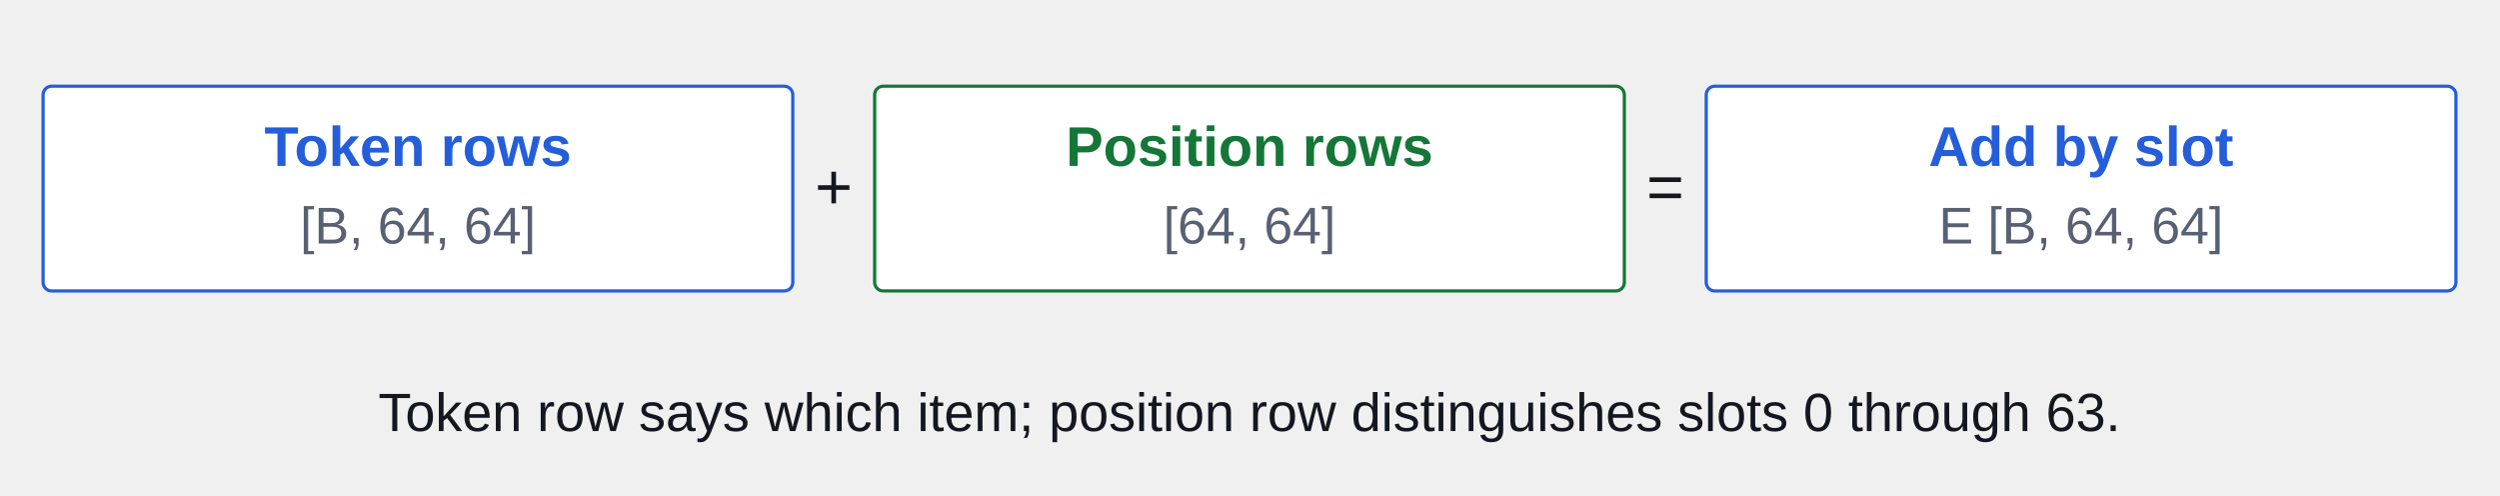
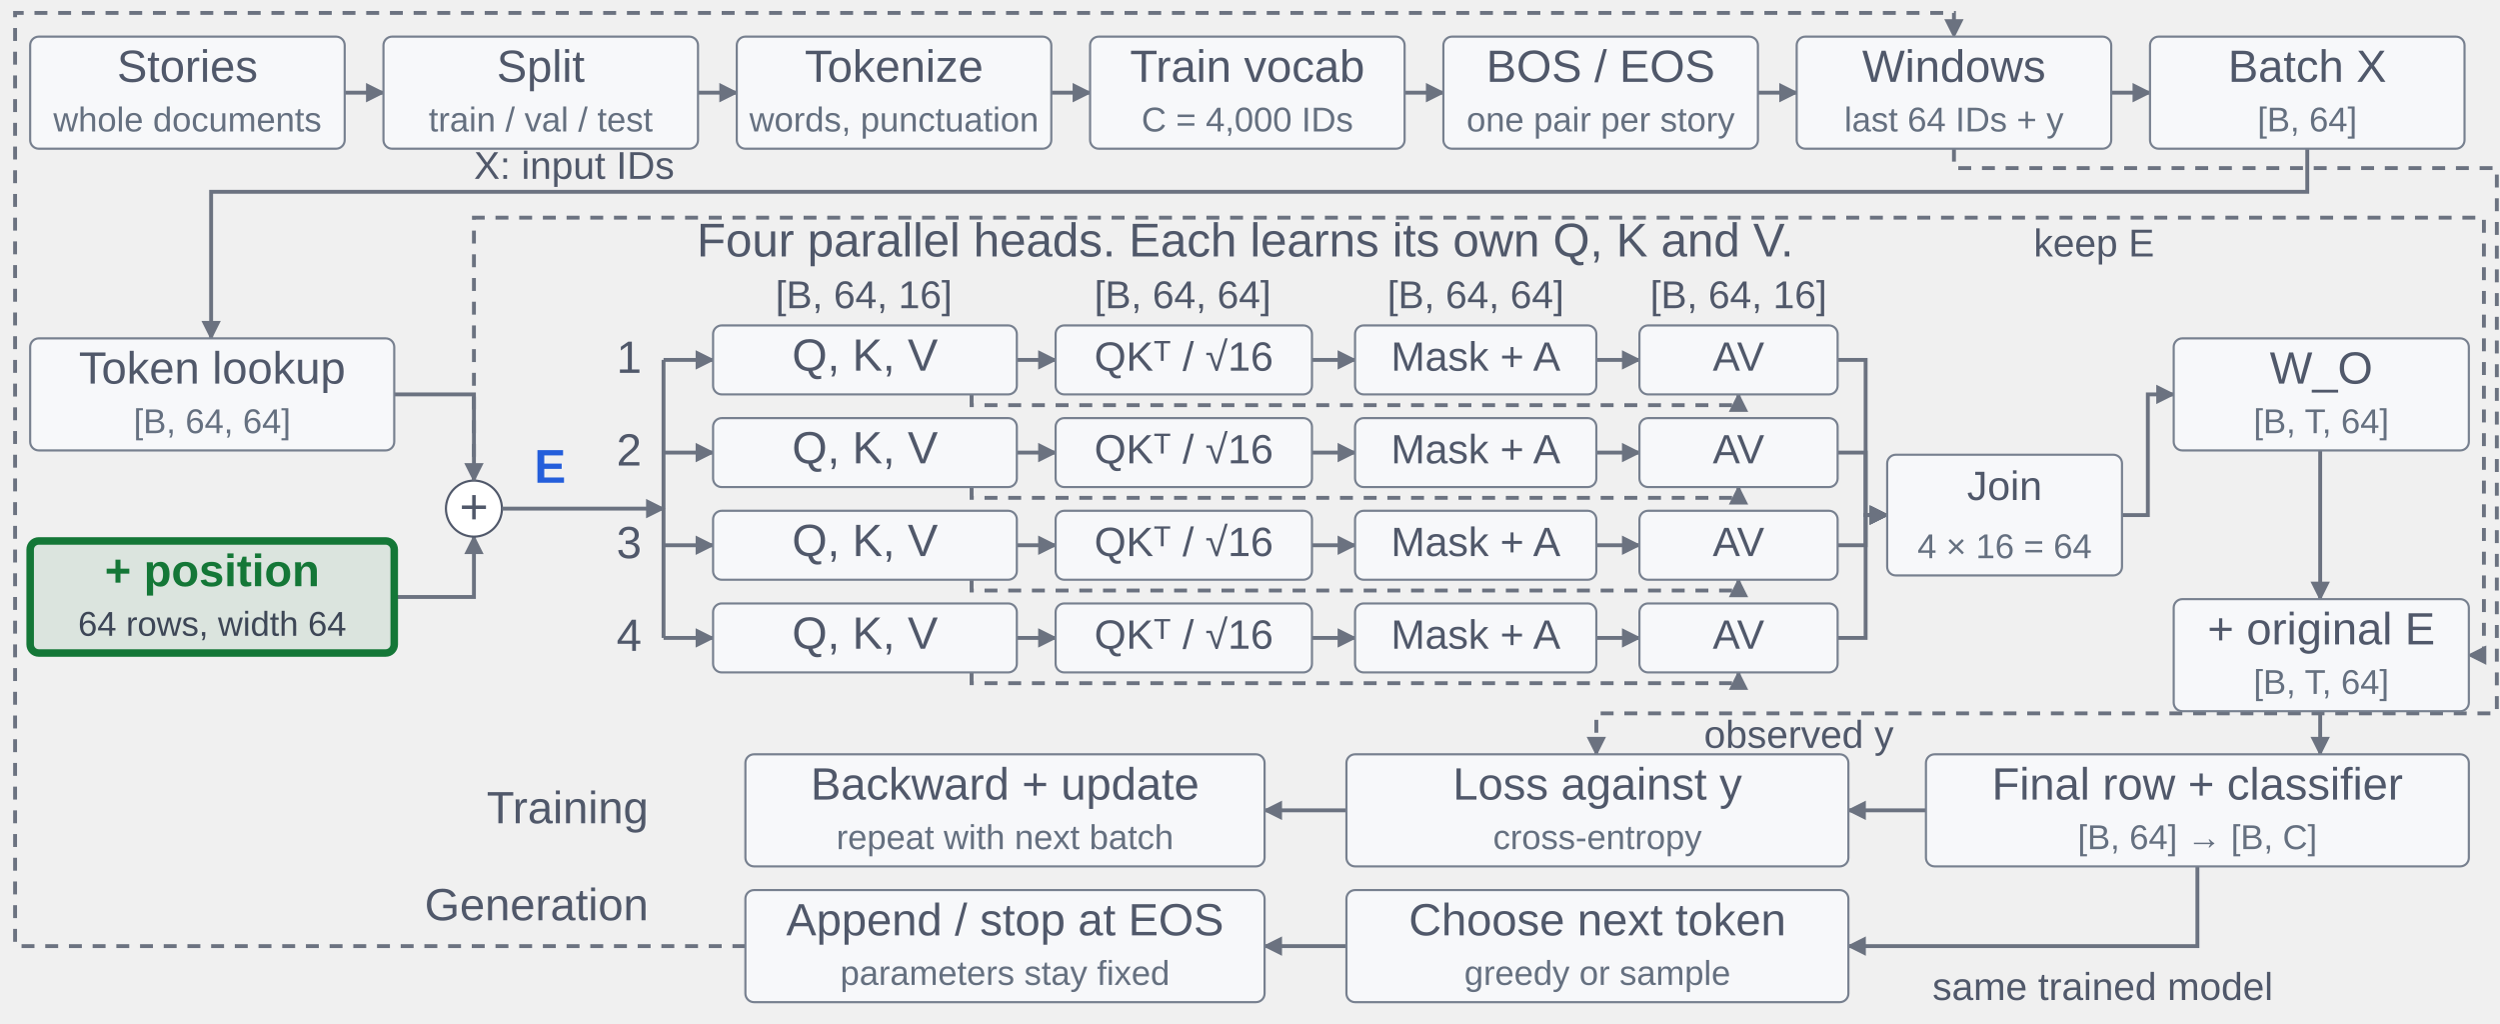
- <svg xmlns="http://www.w3.org/2000/svg" viewBox="0 0 1160 230" role="img" aria-label="Token rows → Position rows → Add by slot" style="font-family:Avenir Next,Segoe UI,Arial,sans-serif">
-   <g>
-     <rect x="20.0" y="40" width="348.0" height="95" rx="4" fill="white" stroke="#245edb" stroke-width="1.5" />
-     <text x="194.0" y="77" font-size="26" fill="#245edb" text-anchor="middle" font-weight="650">Token rows</text>
-     <text x="194.0" y="113" font-size="24" fill="#586174" text-anchor="middle" font-weight="500">[B, 64, 64]</text>
-   </g>
-   <text x="387.0" y="97" font-size="30" fill="#14171f" text-anchor="middle" font-weight="500">+</text>
-   <g>
-     <rect x="406.0" y="40" width="348.0" height="95" rx="4" fill="white" stroke="#147737" stroke-width="1.5" />
-     <text x="580.0" y="77" font-size="26" fill="#147737" text-anchor="middle" font-weight="650">Position rows</text>
-     <text x="580.0" y="113" font-size="24" fill="#586174" text-anchor="middle" font-weight="500">[64, 64]</text>
-   </g>
-   <text x="773.0" y="97" font-size="30" fill="#14171f" text-anchor="middle" font-weight="500">=</text>
-   <g>
-     <rect x="792.0" y="40" width="348.0" height="95" rx="4" fill="white" stroke="#245edb" stroke-width="1.5" />
-     <text x="966.0" y="77" font-size="26" fill="#245edb" text-anchor="middle" font-weight="650">Add by slot</text>
-     <text x="966.0" y="113" font-size="24" fill="#586174" text-anchor="middle" font-weight="500">E [B, 64, 64]</text>
-   </g>
-   <text x="580" y="200" font-size="25" fill="#14171f" text-anchor="middle" font-weight="500">Token row says which item; position row distinguishes slots 0 through 63.</text>
+ <svg xmlns="http://www.w3.org/2000/svg" viewBox="0 0 1160 475" role="img" aria-label="Complete TinyStories pipeline; highlighted: position" data-pipeline="tinystories" data-focus="position" style="font-family:Avenir Next,Segoe UI,Arial,sans-serif">
+   <defs>
+     <marker id="ts-s04-cap-position-arrow" viewBox="0 0 10 10" refX="9" refY="5" markerWidth="5" markerHeight="5" orient="auto-start-reverse">
+       <path d="M0 0L10 5L0 10Z" fill="#6b7280" />
+     </marker>
+   </defs>
+   <path data-edge="stories:split" d="M160 43H178" fill="none" stroke="#6b7280" stroke-width="1.8" marker-end="url(#ts-s04-cap-position-arrow)" />
+   <path data-edge="split:tokens" d="M324 43H342" fill="none" stroke="#6b7280" stroke-width="1.8" marker-end="url(#ts-s04-cap-position-arrow)" />
+   <path data-edge="tokens:vocab" d="M488 43H506" fill="none" stroke="#6b7280" stroke-width="1.8" marker-end="url(#ts-s04-cap-position-arrow)" />
+   <path data-edge="vocab:boundaries" d="M652 43H670" fill="none" stroke="#6b7280" stroke-width="1.8" marker-end="url(#ts-s04-cap-position-arrow)" />
+   <path data-edge="boundaries:windows" d="M816 43H834" fill="none" stroke="#6b7280" stroke-width="1.8" marker-end="url(#ts-s04-cap-position-arrow)" />
+   <path data-edge="windows:batch" d="M980 43H998" fill="none" stroke="#6b7280" stroke-width="1.8" marker-end="url(#ts-s04-cap-position-arrow)" />
+   <path data-edge="batch:lookup" d="M1071 69V89H98V157" fill="none" stroke="#6b7280" stroke-width="1.8" marker-end="url(#ts-s04-cap-position-arrow)" />
+   <text x="220" y="83" font-size="18" text-anchor="start" fill="#50586a" font-weight="500">X: input IDs</text>
+   <path data-edge="windows:loss" d="M907 69V78H1159V331H741V350" fill="none" stroke="#6b7280" stroke-width="1.8" stroke-dasharray="6 5" marker-end="url(#ts-s04-cap-position-arrow)" />
+   <text x="835" y="347" font-size="18" text-anchor="middle" fill="#50586a" font-weight="500">observed y</text>
+   <path data-edge="lookup:E" d="M183 183H220V223" fill="none" stroke="#6b7280" stroke-width="1.8" marker-end="url(#ts-s04-cap-position-arrow)" />
+   <path data-edge="position:E" d="M183 277H220V249" fill="none" stroke="#6b7280" stroke-width="1.8" marker-end="url(#ts-s04-cap-position-arrow)" />
+   <circle cx="220" cy="236" r="13" fill="white" stroke="#50586a" />
+   <text x="220" y="243" font-size="23" text-anchor="middle" fill="#50586a" font-weight="500">+</text>
+   <text x="248" y="224" font-size="22" text-anchor="start" fill="#245edb" font-weight="650">E</text>
+   <path data-edge="E:qkv" d="M233 236H308" fill="none" stroke="#6b7280" stroke-width="1.8" marker-end="url(#ts-s04-cap-position-arrow)" />
+   <path d="M308 167V296" fill="none" stroke="#6b7280" stroke-width="1.8" />
+   <text x="578" y="119" font-size="22" text-anchor="middle" fill="#50586a" font-weight="500">Four parallel heads. Each learns its own Q, K and V.</text>
+   <text x="401" y="143" font-size="18" text-anchor="middle" fill="#50586a" font-weight="500">[B, 64, 16]</text>
+   <text x="549" y="143" font-size="18" text-anchor="middle" fill="#50586a" font-weight="500">[B, 64, 64]</text>
+   <text x="685" y="143" font-size="18" text-anchor="middle" fill="#50586a" font-weight="500">[B, 64, 64]</text>
+   <text x="807" y="143" font-size="18" text-anchor="middle" fill="#50586a" font-weight="500">[B, 64, 16]</text>
+   <text x="292" y="173" font-size="21" text-anchor="middle" fill="#50586a" font-weight="500">1</text>
+   <path data-edge="E:qkv0" d="M308 167H331" fill="none" stroke="#6b7280" stroke-width="1.8" marker-end="url(#ts-s04-cap-position-arrow)" />
+   <path data-edge="qkv0:scores0" d="M472 167H490" fill="none" stroke="#6b7280" stroke-width="1.8" marker-end="url(#ts-s04-cap-position-arrow)" />
+   <path data-edge="scores0:weights0" d="M609 167H629" fill="none" stroke="#6b7280" stroke-width="1.8" marker-end="url(#ts-s04-cap-position-arrow)" />
+   <path data-edge="weights0:mix0" d="M741 167H761" fill="none" stroke="#6b7280" stroke-width="1.8" marker-end="url(#ts-s04-cap-position-arrow)" />
+   <path data-edge="qkv0:mix0" d="M451 183V188H807V183" fill="none" stroke="#6b7280" stroke-width="1.8" stroke-dasharray="6 5" marker-end="url(#ts-s04-cap-position-arrow)" />
+   <path data-edge="mix0:join" d="M853 167H866V239H876" fill="none" stroke="#6b7280" stroke-width="1.8" marker-end="url(#ts-s04-cap-position-arrow)" />
+   <text x="292" y="216" font-size="21" text-anchor="middle" fill="#50586a" font-weight="500">2</text>
+   <path data-edge="E:qkv1" d="M308 210H331" fill="none" stroke="#6b7280" stroke-width="1.8" marker-end="url(#ts-s04-cap-position-arrow)" />
+   <path data-edge="qkv1:scores1" d="M472 210H490" fill="none" stroke="#6b7280" stroke-width="1.8" marker-end="url(#ts-s04-cap-position-arrow)" />
+   <path data-edge="scores1:weights1" d="M609 210H629" fill="none" stroke="#6b7280" stroke-width="1.8" marker-end="url(#ts-s04-cap-position-arrow)" />
+   <path data-edge="weights1:mix1" d="M741 210H761" fill="none" stroke="#6b7280" stroke-width="1.8" marker-end="url(#ts-s04-cap-position-arrow)" />
+   <path data-edge="qkv1:mix1" d="M451 226V231H807V226" fill="none" stroke="#6b7280" stroke-width="1.8" stroke-dasharray="6 5" marker-end="url(#ts-s04-cap-position-arrow)" />
+   <path data-edge="mix1:join" d="M853 210H866V239H876" fill="none" stroke="#6b7280" stroke-width="1.8" marker-end="url(#ts-s04-cap-position-arrow)" />
+   <text x="292" y="259" font-size="21" text-anchor="middle" fill="#50586a" font-weight="500">3</text>
+   <path data-edge="E:qkv2" d="M308 253H331" fill="none" stroke="#6b7280" stroke-width="1.8" marker-end="url(#ts-s04-cap-position-arrow)" />
+   <path data-edge="qkv2:scores2" d="M472 253H490" fill="none" stroke="#6b7280" stroke-width="1.8" marker-end="url(#ts-s04-cap-position-arrow)" />
+   <path data-edge="scores2:weights2" d="M609 253H629" fill="none" stroke="#6b7280" stroke-width="1.8" marker-end="url(#ts-s04-cap-position-arrow)" />
+   <path data-edge="weights2:mix2" d="M741 253H761" fill="none" stroke="#6b7280" stroke-width="1.8" marker-end="url(#ts-s04-cap-position-arrow)" />
+   <path data-edge="qkv2:mix2" d="M451 269V274H807V269" fill="none" stroke="#6b7280" stroke-width="1.8" stroke-dasharray="6 5" marker-end="url(#ts-s04-cap-position-arrow)" />
+   <path data-edge="mix2:join" d="M853 253H866V239H876" fill="none" stroke="#6b7280" stroke-width="1.8" marker-end="url(#ts-s04-cap-position-arrow)" />
+   <text x="292" y="302" font-size="21" text-anchor="middle" fill="#50586a" font-weight="500">4</text>
+   <path data-edge="E:qkv3" d="M308 296H331" fill="none" stroke="#6b7280" stroke-width="1.8" marker-end="url(#ts-s04-cap-position-arrow)" />
+   <path data-edge="qkv3:scores3" d="M472 296H490" fill="none" stroke="#6b7280" stroke-width="1.8" marker-end="url(#ts-s04-cap-position-arrow)" />
+   <path data-edge="scores3:weights3" d="M609 296H629" fill="none" stroke="#6b7280" stroke-width="1.8" marker-end="url(#ts-s04-cap-position-arrow)" />
+   <path data-edge="weights3:mix3" d="M741 296H761" fill="none" stroke="#6b7280" stroke-width="1.8" marker-end="url(#ts-s04-cap-position-arrow)" />
+   <path data-edge="qkv3:mix3" d="M451 312V317H807V312" fill="none" stroke="#6b7280" stroke-width="1.8" stroke-dasharray="6 5" marker-end="url(#ts-s04-cap-position-arrow)" />
+   <path data-edge="mix3:join" d="M853 296H866V239H876" fill="none" stroke="#6b7280" stroke-width="1.8" marker-end="url(#ts-s04-cap-position-arrow)" />
+   <path data-edge="join:project" d="M985 239H997V183H1009" fill="none" stroke="#6b7280" stroke-width="1.8" marker-end="url(#ts-s04-cap-position-arrow)" />
+   <path data-edge="project:residual" d="M1077 209V278" fill="none" stroke="#6b7280" stroke-width="1.8" marker-end="url(#ts-s04-cap-position-arrow)" />
+   <path data-edge="E:residual" d="M220 223V101H1153V304H1146" fill="none" stroke="#6b7280" stroke-width="1.8" stroke-dasharray="6 5" marker-end="url(#ts-s04-cap-position-arrow)" />
+   <text x="972" y="119" font-size="18" text-anchor="middle" fill="#50586a" font-weight="500">keep E</text>
+   <path data-edge="residual:predict" d="M1077 330V350" fill="none" stroke="#6b7280" stroke-width="1.8" marker-end="url(#ts-s04-cap-position-arrow)" />
+   <path data-edge="predict:loss" d="M894 376H858" fill="none" stroke="#6b7280" stroke-width="1.8" marker-end="url(#ts-s04-cap-position-arrow)" />
+   <path data-edge="loss:train" d="M625 376H587" fill="none" stroke="#6b7280" stroke-width="1.8" marker-end="url(#ts-s04-cap-position-arrow)" />
+   <text x="301" y="382" font-size="21" text-anchor="end" fill="#50586a" font-weight="500">Training</text>
+   <path data-edge="predict:decode" d="M1020 402V439H858" fill="none" stroke="#6b7280" stroke-width="1.8" marker-end="url(#ts-s04-cap-position-arrow)" />
+   <path data-edge="decode:append" d="M625 439H587" fill="none" stroke="#6b7280" stroke-width="1.8" marker-end="url(#ts-s04-cap-position-arrow)" />
+   <text x="301" y="427" font-size="21" text-anchor="end" fill="#50586a" font-weight="500">Generation</text>
+   <text x="897" y="464" font-size="18" text-anchor="start" fill="#50586a" font-weight="500">same trained model</text>
+   <path data-edge="append:windows" d="M346 439H7V6H907V17" fill="none" stroke="#6b7280" stroke-width="1.8" stroke-dasharray="6 5" marker-end="url(#ts-s04-cap-position-arrow)" />
+   <g data-stage="stories" data-active="false">
+     <rect x="14" y="17" width="146" height="52" rx="4" fill="#f7f8fa" stroke="#77808f" stroke-width="1" />
+     <text x="87.0" y="38" font-size="21" text-anchor="middle" fill="#50586a" font-weight="500">Stories</text>
+     <text x="87.0" y="61" font-size="16" text-anchor="middle" fill="#657080" font-weight="500">whole documents</text>
+   </g>
+   <g data-stage="split" data-active="false">
+     <rect x="178" y="17" width="146" height="52" rx="4" fill="#f7f8fa" stroke="#77808f" stroke-width="1" />
+     <text x="251.0" y="38" font-size="21" text-anchor="middle" fill="#50586a" font-weight="500">Split</text>
+     <text x="251.0" y="61" font-size="16" text-anchor="middle" fill="#657080" font-weight="500">train / val / test</text>
+   </g>
+   <g data-stage="tokens" data-active="false">
+     <rect x="342" y="17" width="146" height="52" rx="4" fill="#f7f8fa" stroke="#77808f" stroke-width="1" />
+     <text x="415.0" y="38" font-size="21" text-anchor="middle" fill="#50586a" font-weight="500">Tokenize</text>
+     <text x="415.0" y="61" font-size="16" text-anchor="middle" fill="#657080" font-weight="500">words, punctuation</text>
+   </g>
+   <g data-stage="vocab" data-active="false">
+     <rect x="506" y="17" width="146" height="52" rx="4" fill="#f7f8fa" stroke="#77808f" stroke-width="1" />
+     <text x="579.0" y="38" font-size="21" text-anchor="middle" fill="#50586a" font-weight="500">Train vocab</text>
+     <text x="579.0" y="61" font-size="16" text-anchor="middle" fill="#657080" font-weight="500">C = 4,000 IDs</text>
+   </g>
+   <g data-stage="boundaries" data-active="false">
+     <rect x="670" y="17" width="146" height="52" rx="4" fill="#f7f8fa" stroke="#77808f" stroke-width="1" />
+     <text x="743.0" y="38" font-size="21" text-anchor="middle" fill="#50586a" font-weight="500">BOS / EOS</text>
+     <text x="743.0" y="61" font-size="16" text-anchor="middle" fill="#657080" font-weight="500">one pair per story</text>
+   </g>
+   <g data-stage="windows" data-active="false">
+     <rect x="834" y="17" width="146" height="52" rx="4" fill="#f7f8fa" stroke="#77808f" stroke-width="1" />
+     <text x="907.0" y="38" font-size="21" text-anchor="middle" fill="#50586a" font-weight="500">Windows</text>
+     <text x="907.0" y="61" font-size="16" text-anchor="middle" fill="#657080" font-weight="500">last 64 IDs + y</text>
+   </g>
+   <g data-stage="batch" data-active="false">
+     <rect x="998" y="17" width="146" height="52" rx="4" fill="#f7f8fa" stroke="#77808f" stroke-width="1" />
+     <text x="1071.0" y="38" font-size="21" text-anchor="middle" fill="#50586a" font-weight="500">Batch X</text>
+     <text x="1071.0" y="61" font-size="16" text-anchor="middle" fill="#657080" font-weight="500">[B, 64]</text>
+   </g>
+   <g data-stage="lookup" data-active="false">
+     <rect x="14" y="157" width="169" height="52" rx="4" fill="#f7f8fa" stroke="#77808f" stroke-width="1" />
+     <text x="98.5" y="178" font-size="21" text-anchor="middle" fill="#50586a" font-weight="500">Token lookup</text>
+     <text x="98.5" y="201" font-size="16" text-anchor="middle" fill="#657080" font-weight="500">[B, 64, 64]</text>
+   </g>
+   <g data-stage="position" data-active="true">
+     <rect x="14" y="251" width="169" height="52" rx="4" fill="#14773717" stroke="#147737" stroke-width="3.5" />
+     <text x="98.5" y="272" font-size="21" text-anchor="middle" fill="#147737" font-weight="700">+ position</text>
+     <text x="98.5" y="295" font-size="16" text-anchor="middle" fill="#3d4656" font-weight="500">64 rows, width 64</text>
+   </g>
+   <g data-stage="qkv0" data-active="false">
+     <rect x="331" y="151" width="141" height="32" rx="4" fill="#f7f8fa" stroke="#77808f" stroke-width="1" />
+     <text x="401.5" y="172" font-size="21" text-anchor="middle" fill="#50586a" font-weight="500">Q, K, V</text>
+   </g>
+   <g data-stage="scores0" data-active="false">
+     <rect x="490" y="151" width="119" height="32" rx="4" fill="#f7f8fa" stroke="#77808f" stroke-width="1" />
+     <text x="549.5" y="172" font-size="19" text-anchor="middle" fill="#50586a" font-weight="500">QKᵀ / √16</text>
+   </g>
+   <g data-stage="weights0" data-active="false">
+     <rect x="629" y="151" width="112" height="32" rx="4" fill="#f7f8fa" stroke="#77808f" stroke-width="1" />
+     <text x="685.0" y="172" font-size="19" text-anchor="middle" fill="#50586a" font-weight="500">Mask + A</text>
+   </g>
+   <g data-stage="mix0" data-active="false">
+     <rect x="761" y="151" width="92" height="32" rx="4" fill="#f7f8fa" stroke="#77808f" stroke-width="1" />
+     <text x="807.0" y="172" font-size="19" text-anchor="middle" fill="#50586a" font-weight="500">AV</text>
+   </g>
+   <g data-stage="qkv1" data-active="false">
+     <rect x="331" y="194" width="141" height="32" rx="4" fill="#f7f8fa" stroke="#77808f" stroke-width="1" />
+     <text x="401.5" y="215" font-size="21" text-anchor="middle" fill="#50586a" font-weight="500">Q, K, V</text>
+   </g>
+   <g data-stage="scores1" data-active="false">
+     <rect x="490" y="194" width="119" height="32" rx="4" fill="#f7f8fa" stroke="#77808f" stroke-width="1" />
+     <text x="549.5" y="215" font-size="19" text-anchor="middle" fill="#50586a" font-weight="500">QKᵀ / √16</text>
+   </g>
+   <g data-stage="weights1" data-active="false">
+     <rect x="629" y="194" width="112" height="32" rx="4" fill="#f7f8fa" stroke="#77808f" stroke-width="1" />
+     <text x="685.0" y="215" font-size="19" text-anchor="middle" fill="#50586a" font-weight="500">Mask + A</text>
+   </g>
+   <g data-stage="mix1" data-active="false">
+     <rect x="761" y="194" width="92" height="32" rx="4" fill="#f7f8fa" stroke="#77808f" stroke-width="1" />
+     <text x="807.0" y="215" font-size="19" text-anchor="middle" fill="#50586a" font-weight="500">AV</text>
+   </g>
+   <g data-stage="qkv2" data-active="false">
+     <rect x="331" y="237" width="141" height="32" rx="4" fill="#f7f8fa" stroke="#77808f" stroke-width="1" />
+     <text x="401.5" y="258" font-size="21" text-anchor="middle" fill="#50586a" font-weight="500">Q, K, V</text>
+   </g>
+   <g data-stage="scores2" data-active="false">
+     <rect x="490" y="237" width="119" height="32" rx="4" fill="#f7f8fa" stroke="#77808f" stroke-width="1" />
+     <text x="549.5" y="258" font-size="19" text-anchor="middle" fill="#50586a" font-weight="500">QKᵀ / √16</text>
+   </g>
+   <g data-stage="weights2" data-active="false">
+     <rect x="629" y="237" width="112" height="32" rx="4" fill="#f7f8fa" stroke="#77808f" stroke-width="1" />
+     <text x="685.0" y="258" font-size="19" text-anchor="middle" fill="#50586a" font-weight="500">Mask + A</text>
+   </g>
+   <g data-stage="mix2" data-active="false">
+     <rect x="761" y="237" width="92" height="32" rx="4" fill="#f7f8fa" stroke="#77808f" stroke-width="1" />
+     <text x="807.0" y="258" font-size="19" text-anchor="middle" fill="#50586a" font-weight="500">AV</text>
+   </g>
+   <g data-stage="qkv3" data-active="false">
+     <rect x="331" y="280" width="141" height="32" rx="4" fill="#f7f8fa" stroke="#77808f" stroke-width="1" />
+     <text x="401.5" y="301" font-size="21" text-anchor="middle" fill="#50586a" font-weight="500">Q, K, V</text>
+   </g>
+   <g data-stage="scores3" data-active="false">
+     <rect x="490" y="280" width="119" height="32" rx="4" fill="#f7f8fa" stroke="#77808f" stroke-width="1" />
+     <text x="549.5" y="301" font-size="19" text-anchor="middle" fill="#50586a" font-weight="500">QKᵀ / √16</text>
+   </g>
+   <g data-stage="weights3" data-active="false">
+     <rect x="629" y="280" width="112" height="32" rx="4" fill="#f7f8fa" stroke="#77808f" stroke-width="1" />
+     <text x="685.0" y="301" font-size="19" text-anchor="middle" fill="#50586a" font-weight="500">Mask + A</text>
+   </g>
+   <g data-stage="mix3" data-active="false">
+     <rect x="761" y="280" width="92" height="32" rx="4" fill="#f7f8fa" stroke="#77808f" stroke-width="1" />
+     <text x="807.0" y="301" font-size="19" text-anchor="middle" fill="#50586a" font-weight="500">AV</text>
+   </g>
+   <g data-stage="join" data-active="false">
+     <rect x="876" y="211" width="109" height="56" rx="4" fill="#f7f8fa" stroke="#77808f" stroke-width="1" />
+     <text x="930.5" y="232" font-size="19" text-anchor="middle" fill="#50586a" font-weight="500">Join</text>
+     <text x="930.5" y="259" font-size="16" text-anchor="middle" fill="#657080" font-weight="500">4 × 16 = 64</text>
+   </g>
+   <g data-stage="project" data-active="false">
+     <rect x="1009" y="157" width="137" height="52" rx="4" fill="#f7f8fa" stroke="#77808f" stroke-width="1" />
+     <text x="1077.5" y="178" font-size="21" text-anchor="middle" fill="#50586a" font-weight="500">W_O</text>
+     <text x="1077.5" y="201" font-size="16" text-anchor="middle" fill="#657080" font-weight="500">[B, T, 64]</text>
+   </g>
+   <g data-stage="residual" data-active="false">
+     <rect x="1009" y="278" width="137" height="52" rx="4" fill="#f7f8fa" stroke="#77808f" stroke-width="1" />
+     <text x="1077.5" y="299" font-size="21" text-anchor="middle" fill="#50586a" font-weight="500">+ original E</text>
+     <text x="1077.5" y="322" font-size="16" text-anchor="middle" fill="#657080" font-weight="500">[B, T, 64]</text>
+   </g>
+   <g data-stage="predict" data-active="false">
+     <rect x="894" y="350" width="252" height="52" rx="4" fill="#f7f8fa" stroke="#77808f" stroke-width="1" />
+     <text x="1020.0" y="371" font-size="21" text-anchor="middle" fill="#50586a" font-weight="500">Final row + classifier</text>
+     <text x="1020.0" y="394" font-size="16" text-anchor="middle" fill="#657080" font-weight="500">[B, 64] → [B, C]</text>
+   </g>
+   <g data-stage="loss" data-active="false">
+     <rect x="625" y="350" width="233" height="52" rx="4" fill="#f7f8fa" stroke="#77808f" stroke-width="1" />
+     <text x="741.5" y="371" font-size="21" text-anchor="middle" fill="#50586a" font-weight="500">Loss against y</text>
+     <text x="741.5" y="394" font-size="16" text-anchor="middle" fill="#657080" font-weight="500">cross-entropy</text>
+   </g>
+   <g data-stage="train" data-active="false">
+     <rect x="346" y="350" width="241" height="52" rx="4" fill="#f7f8fa" stroke="#77808f" stroke-width="1" />
+     <text x="466.5" y="371" font-size="21" text-anchor="middle" fill="#50586a" font-weight="500">Backward + update</text>
+     <text x="466.5" y="394" font-size="16" text-anchor="middle" fill="#657080" font-weight="500">repeat with next batch</text>
+   </g>
+   <g data-stage="decode" data-active="false">
+     <rect x="625" y="413" width="233" height="52" rx="4" fill="#f7f8fa" stroke="#77808f" stroke-width="1" />
+     <text x="741.5" y="434" font-size="21" text-anchor="middle" fill="#50586a" font-weight="500">Choose next token</text>
+     <text x="741.5" y="457" font-size="16" text-anchor="middle" fill="#657080" font-weight="500">greedy or sample</text>
+   </g>
+   <g data-stage="append" data-active="false">
+     <rect x="346" y="413" width="241" height="52" rx="4" fill="#f7f8fa" stroke="#77808f" stroke-width="1" />
+     <text x="466.5" y="434" font-size="21" text-anchor="middle" fill="#50586a" font-weight="500">Append / stop at EOS</text>
+     <text x="466.5" y="457" font-size="16" text-anchor="middle" fill="#657080" font-weight="500">parameters stay fixed</text>
+   </g>
</svg>
